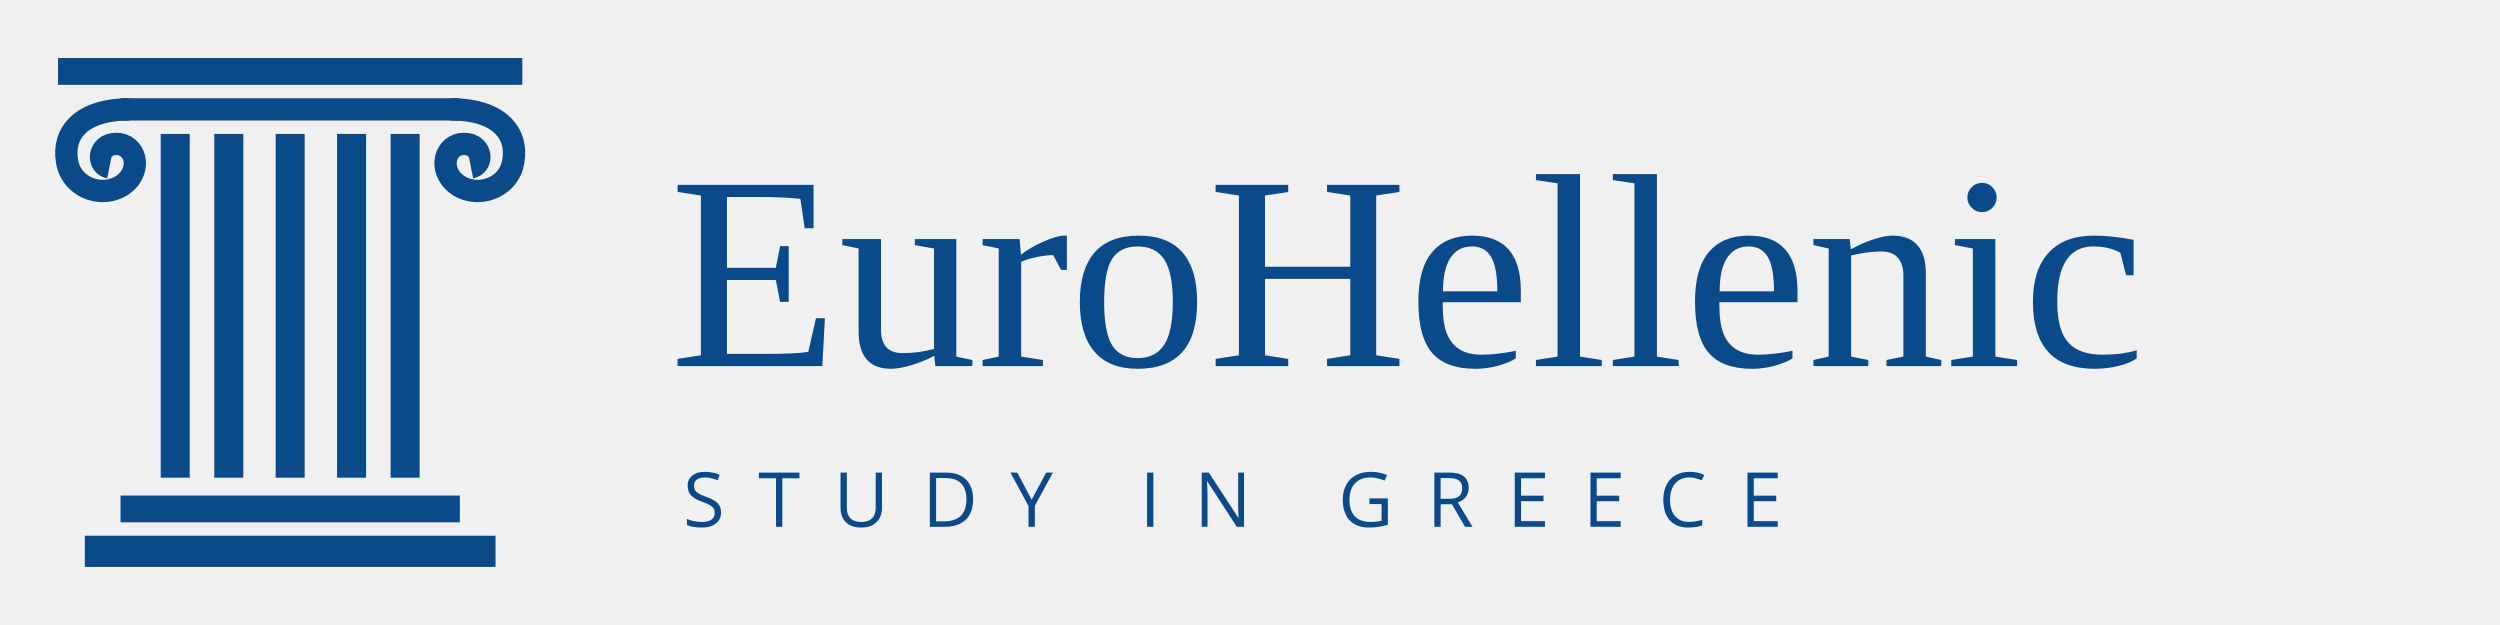
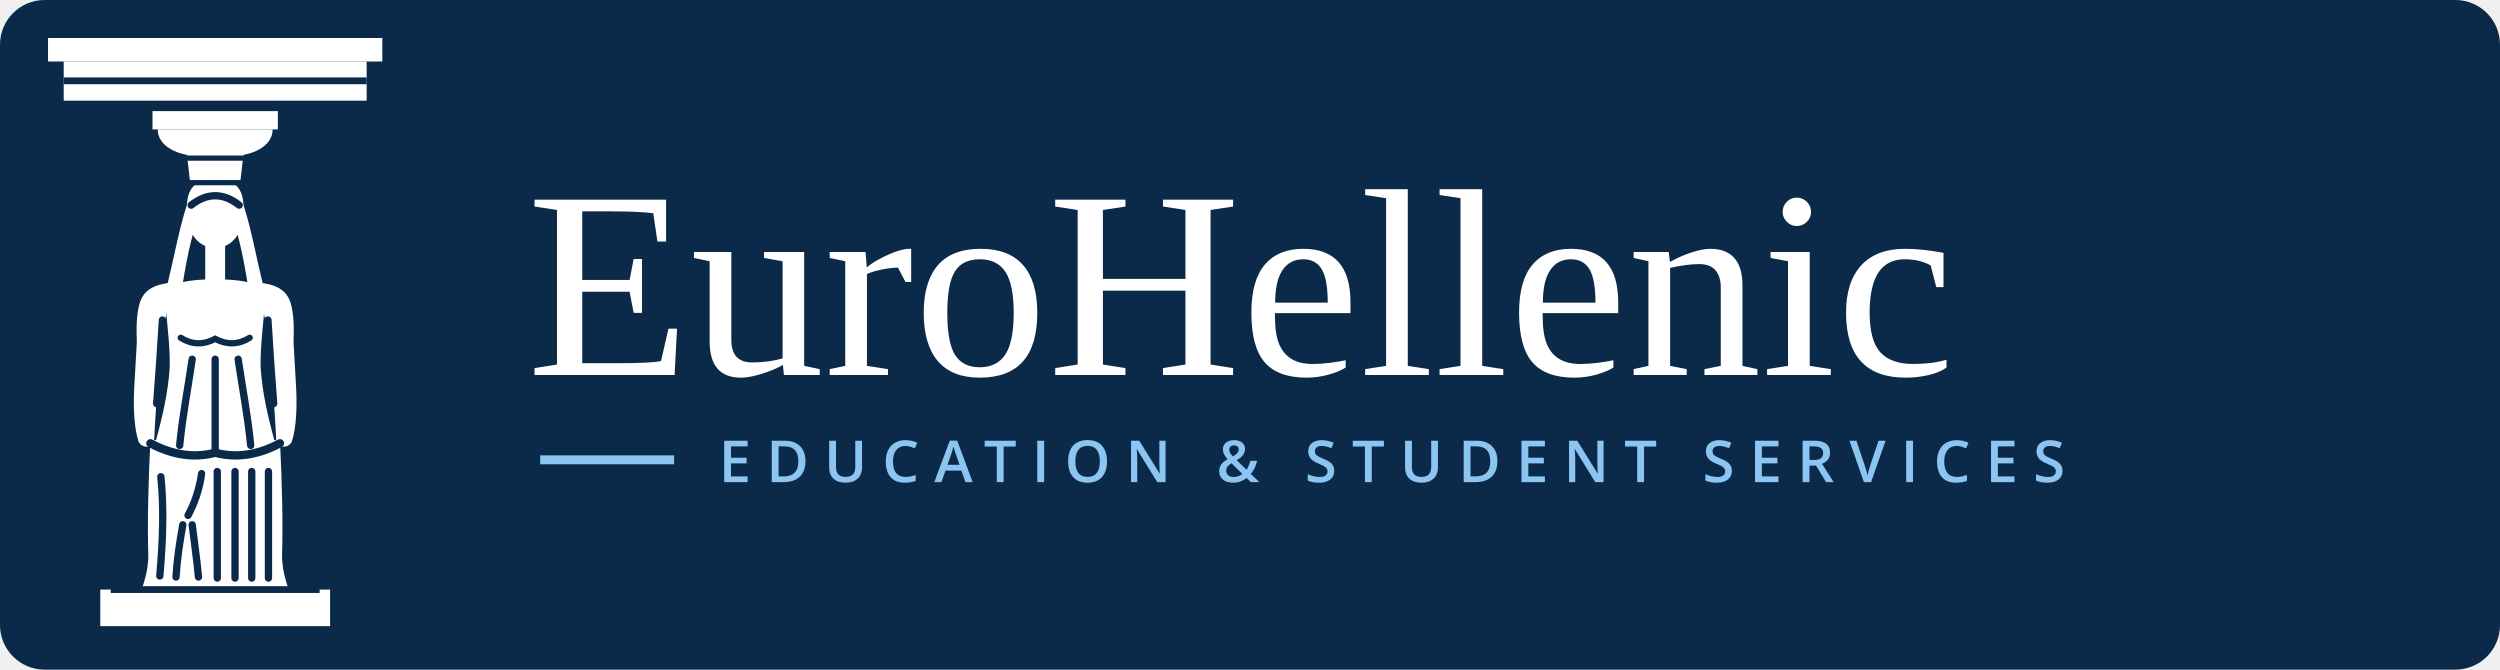
- <svg xmlns="http://www.w3.org/2000/svg" viewBox="0 0 560 140" role="img" aria-label="EuroHellenic — Study in Greece">
-   <g transform="translate(5 5)">
-     <g fill="#0a4a8a">
-       <rect x="8" y="8" width="104" height="6" />
-       <rect x="22" y="17" width="76" height="5" />
-       <rect x="31" y="25" width="6.5" height="77" />
-       <rect x="43" y="25" width="6.5" height="77" />
-       <rect x="56.75" y="25" width="6.5" height="77" />
-       <rect x="70.5" y="25" width="6.5" height="77" />
-       <rect x="82.5" y="25" width="6.5" height="77" />
-       <rect x="22" y="106" width="76" height="6" />
-       <rect x="14" y="115" width="92" height="7" />
-     </g>
-     <g fill="none" stroke="#0a4a8a" stroke-width="5">
-       <path d="M24 19.5 C13 19.5 9 25 10 31 C11 38 20 40 24 35 C27 31 24 26 19.5 27.5 C17 28.5 17 32 19.5 32.5" />
-       <path d="M96 19.5 C107 19.5 111 25 110 31 C109 38 100 40 96 35 C93 31 96 26 100.5 27.5 C103 28.5 103 32 100.5 32.5" />
+ <svg xmlns="http://www.w3.org/2000/svg" viewBox="0 0 560 150" role="img" aria-label="EuroHellenic — Education &amp; Student Services">
+   <rect width="560" height="150" rx="10" fill="#0b2a4a" />
+   <g transform="translate(-22 5) scale(1.17)">
+     <defs>
+       <mask id="rv-cary-cut" maskUnits="userSpaceOnUse" x="0" y="0" width="120" height="120">
+         <rect width="120" height="120" fill="#fff" />
+         <g fill="none" stroke="#000" stroke-linecap="round" stroke-width="1.4">
+           <path d="M31 11.2 H89" stroke-linecap="butt" stroke-width="1.3" />
+           <path d="M54.6 26 H65.4" stroke-linecap="butt" stroke-width="1" />
+           <path d="M55.4 35 Q60 31.4 64.6 35" />
+           <path d="M55 30.7 H65" stroke-linecap="butt" stroke-width="1" />
+           <path d="M49.9 57 C49.6 62 49.2 68 48.8 73" />
+           <path d="M70.1 57 C70.4 62 70.8 68 71.2 73" />
+           <path d="M53.4 60.4 Q56.6 62.4 60 60.6 Q63.4 62.4 66.6 60.4" stroke-width="1.2" />
+           <path d="M55.6 64.5 C54.8 70 53.8 75 53.2 81" />
+           <path d="M60 64.5 V82" />
+           <path d="M64.4 64.5 C65.2 70 66.2 75 66.8 81" />
+           <path d="M47.6 80.6 Q54 84 60 82.4 Q66 84 72.4 80.6" stroke-width="1.6" />
+           <path d="M49.6 87 C50.2 93 50 99 49.4 106" />
+           <path d="M57.4 86.4 C57 89.4 56 92.2 54.8 94.4" />
+           <path d="M53.8 96.2 C53.2 99.6 52.7 102.8 52.5 106.2" />
+           <path d="M55.6 96.2 C56 99.6 56.5 102.8 56.8 106.2" />
+           <path d="M60.4 86 V106.4" />
+           <path d="M63.8 86 V106.4 M67 86 V106.4 M70.2 86 V106.4" />
+           <path d="M40 108.6 H80" stroke-linecap="butt" stroke-width="1.3" />
+         </g>
+       </mask>
+     </defs>
+     <g fill="#ffffff" mask="url(#rv-cary-cut)">
+       <rect x="28" y="3" width="64" height="4.5" />
+       <rect x="31" y="7.5" width="58" height="7.5" />
+       <rect x="48" y="17" width="24" height="3.5" />
+       <path d="M49 20.5 H71 C71 23.8 67 25.6 63 25.6 H57 C53 25.6 49 23.8 49 20.5 Z" />
+       <path d="M54.6 25.4 H65.4 L64.8 30.6 H55.2 Z" />
+       <path d="M60 30 C65.2 30 65.6 33.4 65.4 37 C65.2 40.6 63 43.2 60 43.2 C57 43.2 54.8 40.6 54.6 37 C54.4 33.4 54.8 30 60 30 Z" />
+       <path d="M55 33.8 C53.2 38.6 52.2 45 50.4 52 L53.4 52.4 C54.4 46 55.4 40.8 56.8 37.4 Z" />
+       <path d="M65 33.8 C66.8 38.6 67.8 45 69.6 52 L66.6 52.4 C65.6 46 64.6 40.8 63.2 37.4 Z" />
+       <rect x="58.1" y="41" width="3.8" height="9" />
+       <path d="M52 49.8 C48.4 50.1 46.4 51.2 45.6 53.6 C44.9 55.8 44.9 58.6 45 61.2 L44.5 70 C44.3 74 44.5 77.6 45.3 80.2 C45.9 81.6 47.9 81.6 48.3 80.2 C48.5 76 48.8 72 49.1 68 L49.8 61 C50.2 57 51 54 52.4 51 Z" />
+       <path d="M68 49.8 C71.6 50.1 73.6 51.2 74.4 53.6 C75.1 55.8 75.1 58.6 75 61.2 L75.5 70 C75.7 74 75.5 77.6 74.7 80.2 C74.1 81.6 72.1 81.6 71.7 80.2 C71.5 76 71.2 72 70.9 68 L70.2 61 C69.8 57 69 54 67.6 51 Z" />
+       <path d="M60 49.2 C55 49.2 51.4 49.8 50.4 52 C50.6 57 51.4 61.4 51.3 66 C51 71 49.8 76 48.4 81 Q54 84.4 60 82.8 Q66 84.4 71.6 81 C70.2 76 69 71 68.7 66 C68.6 61.4 69.4 57 69.6 52 C68.6 49.8 65 49.2 60 49.2 Z" />
+       <path d="M47.6 80 C47.2 88 47 96 47.2 102 C47.2 104.6 46.6 106.6 45.8 109 H74.2 C73.4 106.6 72.8 104.6 72.8 102 C73 96 72.8 88 72.4 80 Z" />
+       <rect x="38" y="108.6" width="44" height="7" />
    </g>
  </g>
-   <text x="150" y="82" font-family="'Playfair Display', Georgia, 'Times New Roman', serif" font-size="62" fill="#0a4a8a">EuroHellenic</text>
-   <text x="153" y="118" font-family="'Open Sans', 'Helvetica Neue', Arial, sans-serif" font-size="17" letter-spacing="7.5" fill="#0a4a8a">STUDY IN GREECE</text>
+   <text x="118" y="84" font-family="'Playfair Display', Georgia, 'Times New Roman', serif" font-size="60" fill="#ffffff">EuroHellenic</text>
+   <line x1="121" y1="103" x2="151" y2="103" stroke="#8cc4f2" stroke-width="2" />
+   <text x="161" y="108" font-family="'Open Sans', 'Segoe UI', Arial, sans-serif" font-size="13" font-weight="600" letter-spacing="3.4" fill="#8cc4f2">EDUCATION &amp; STUDENT SERVICES</text>
</svg>
